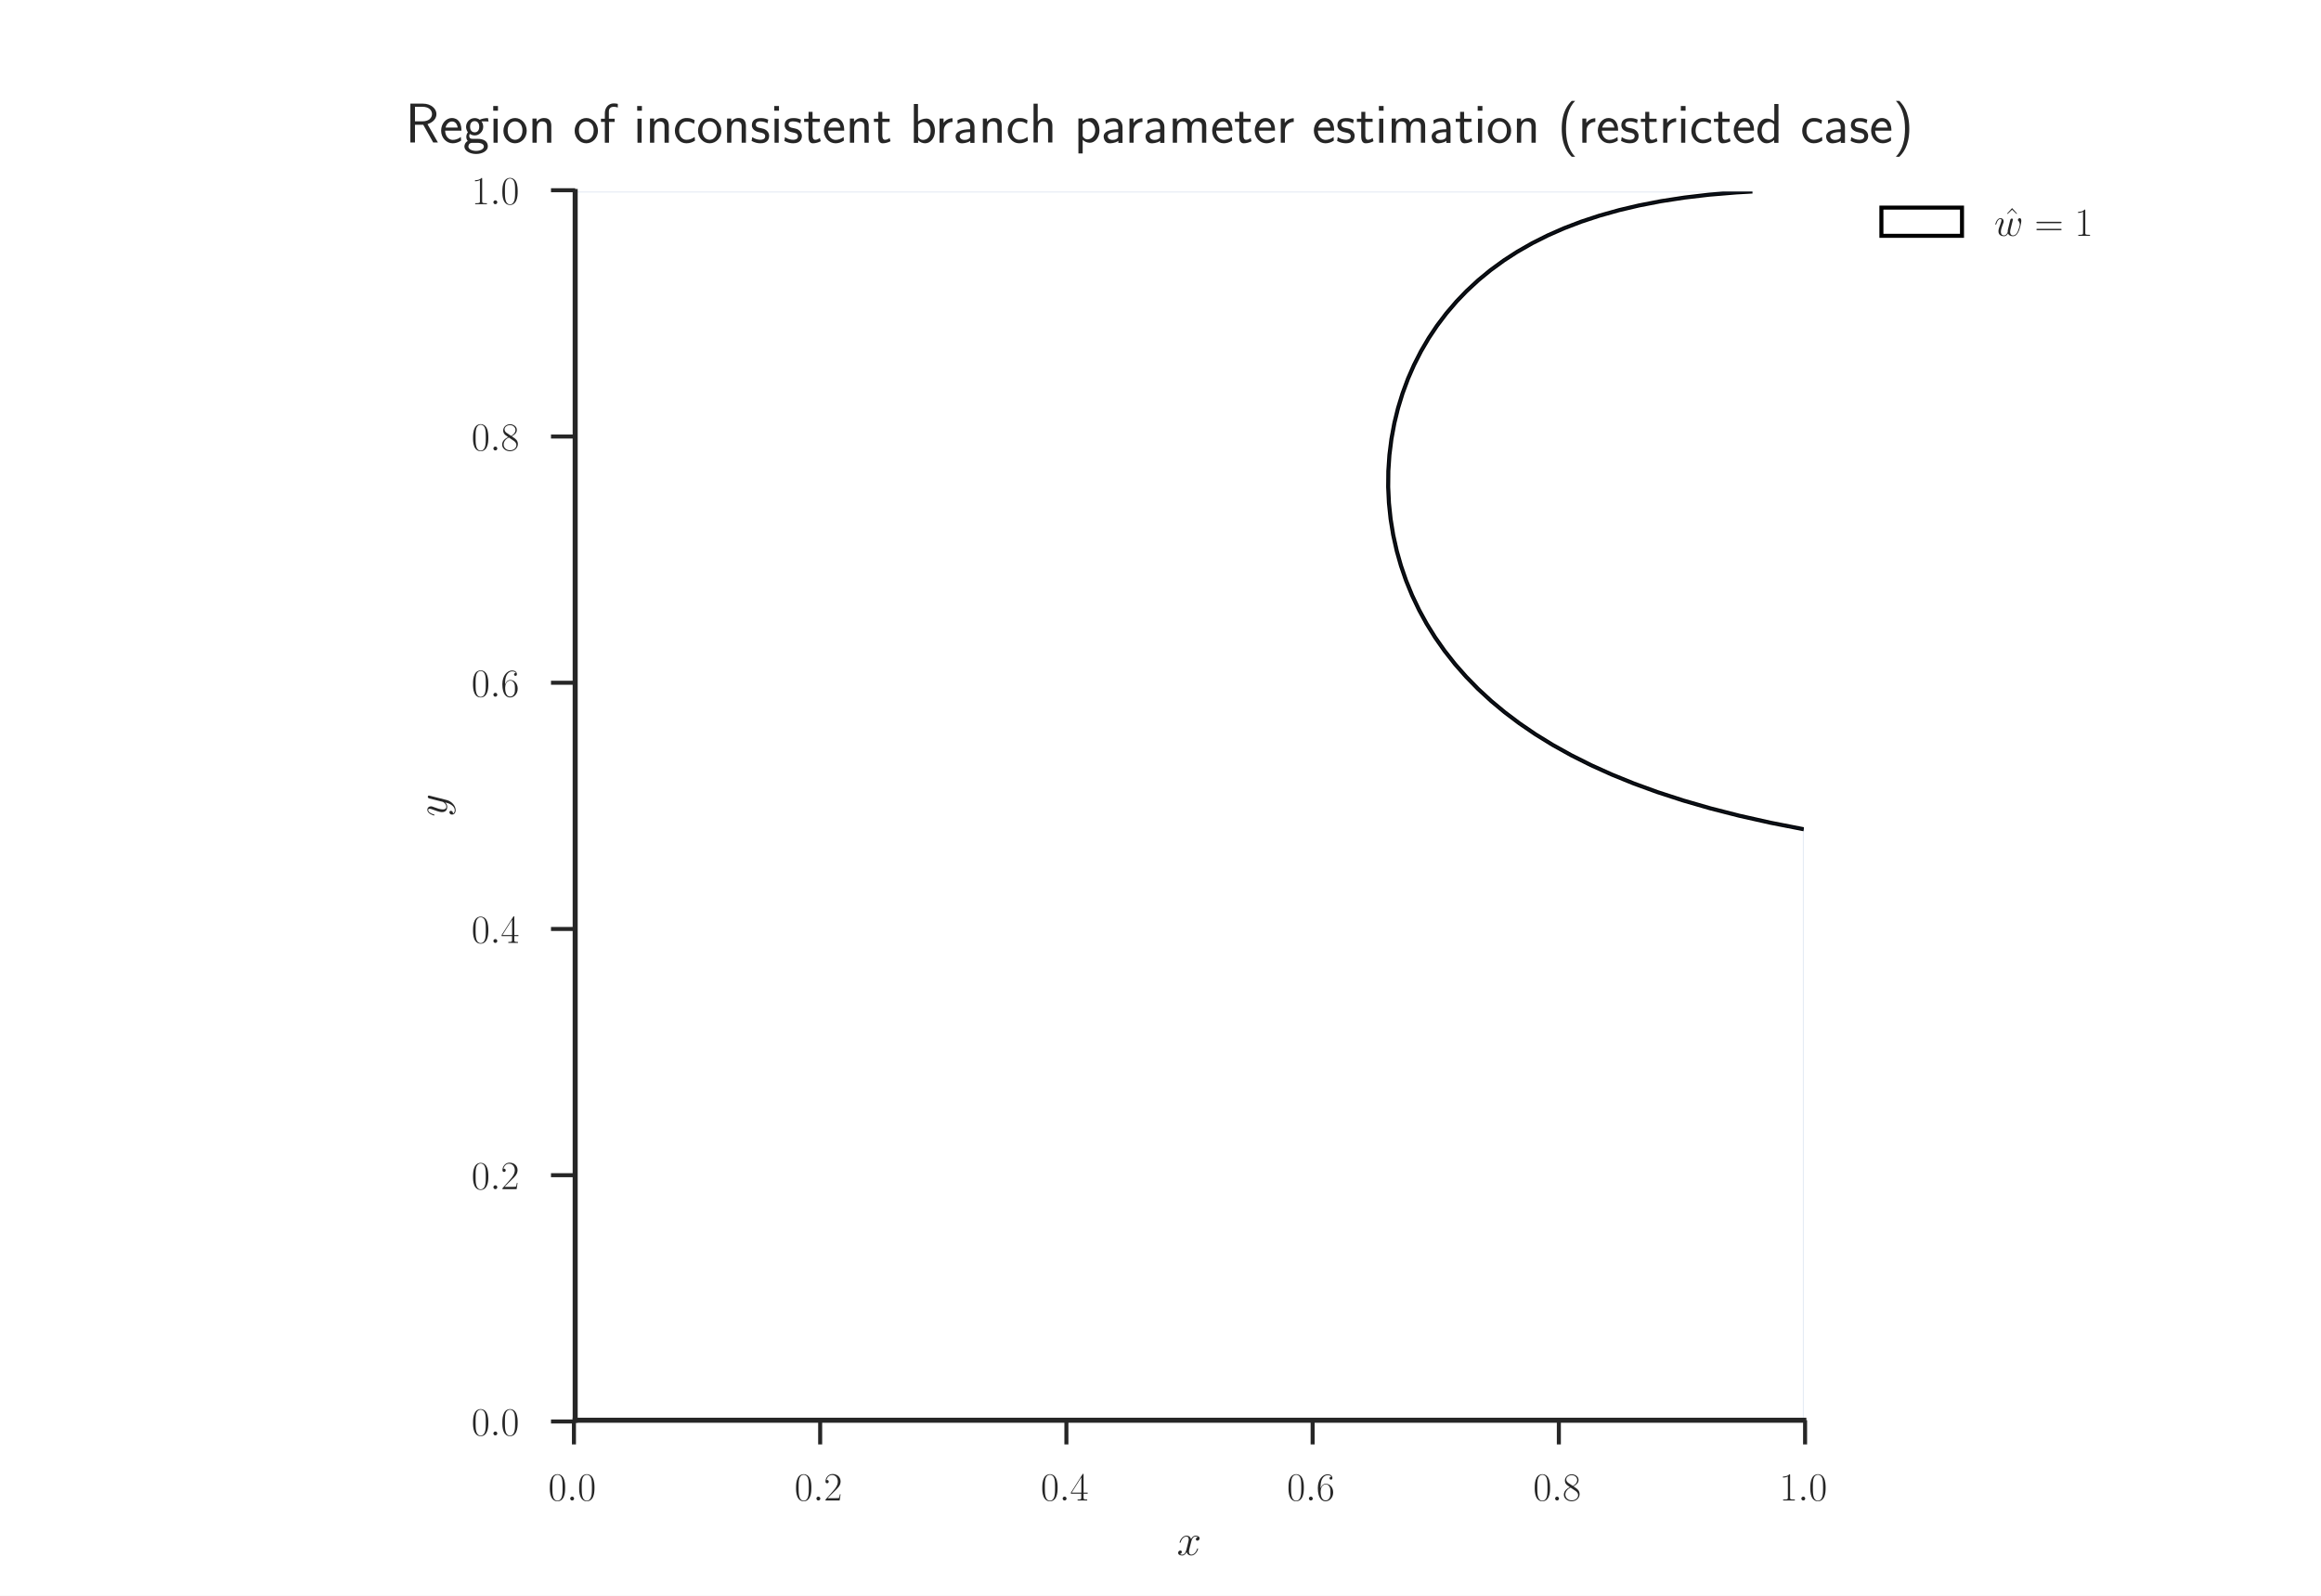
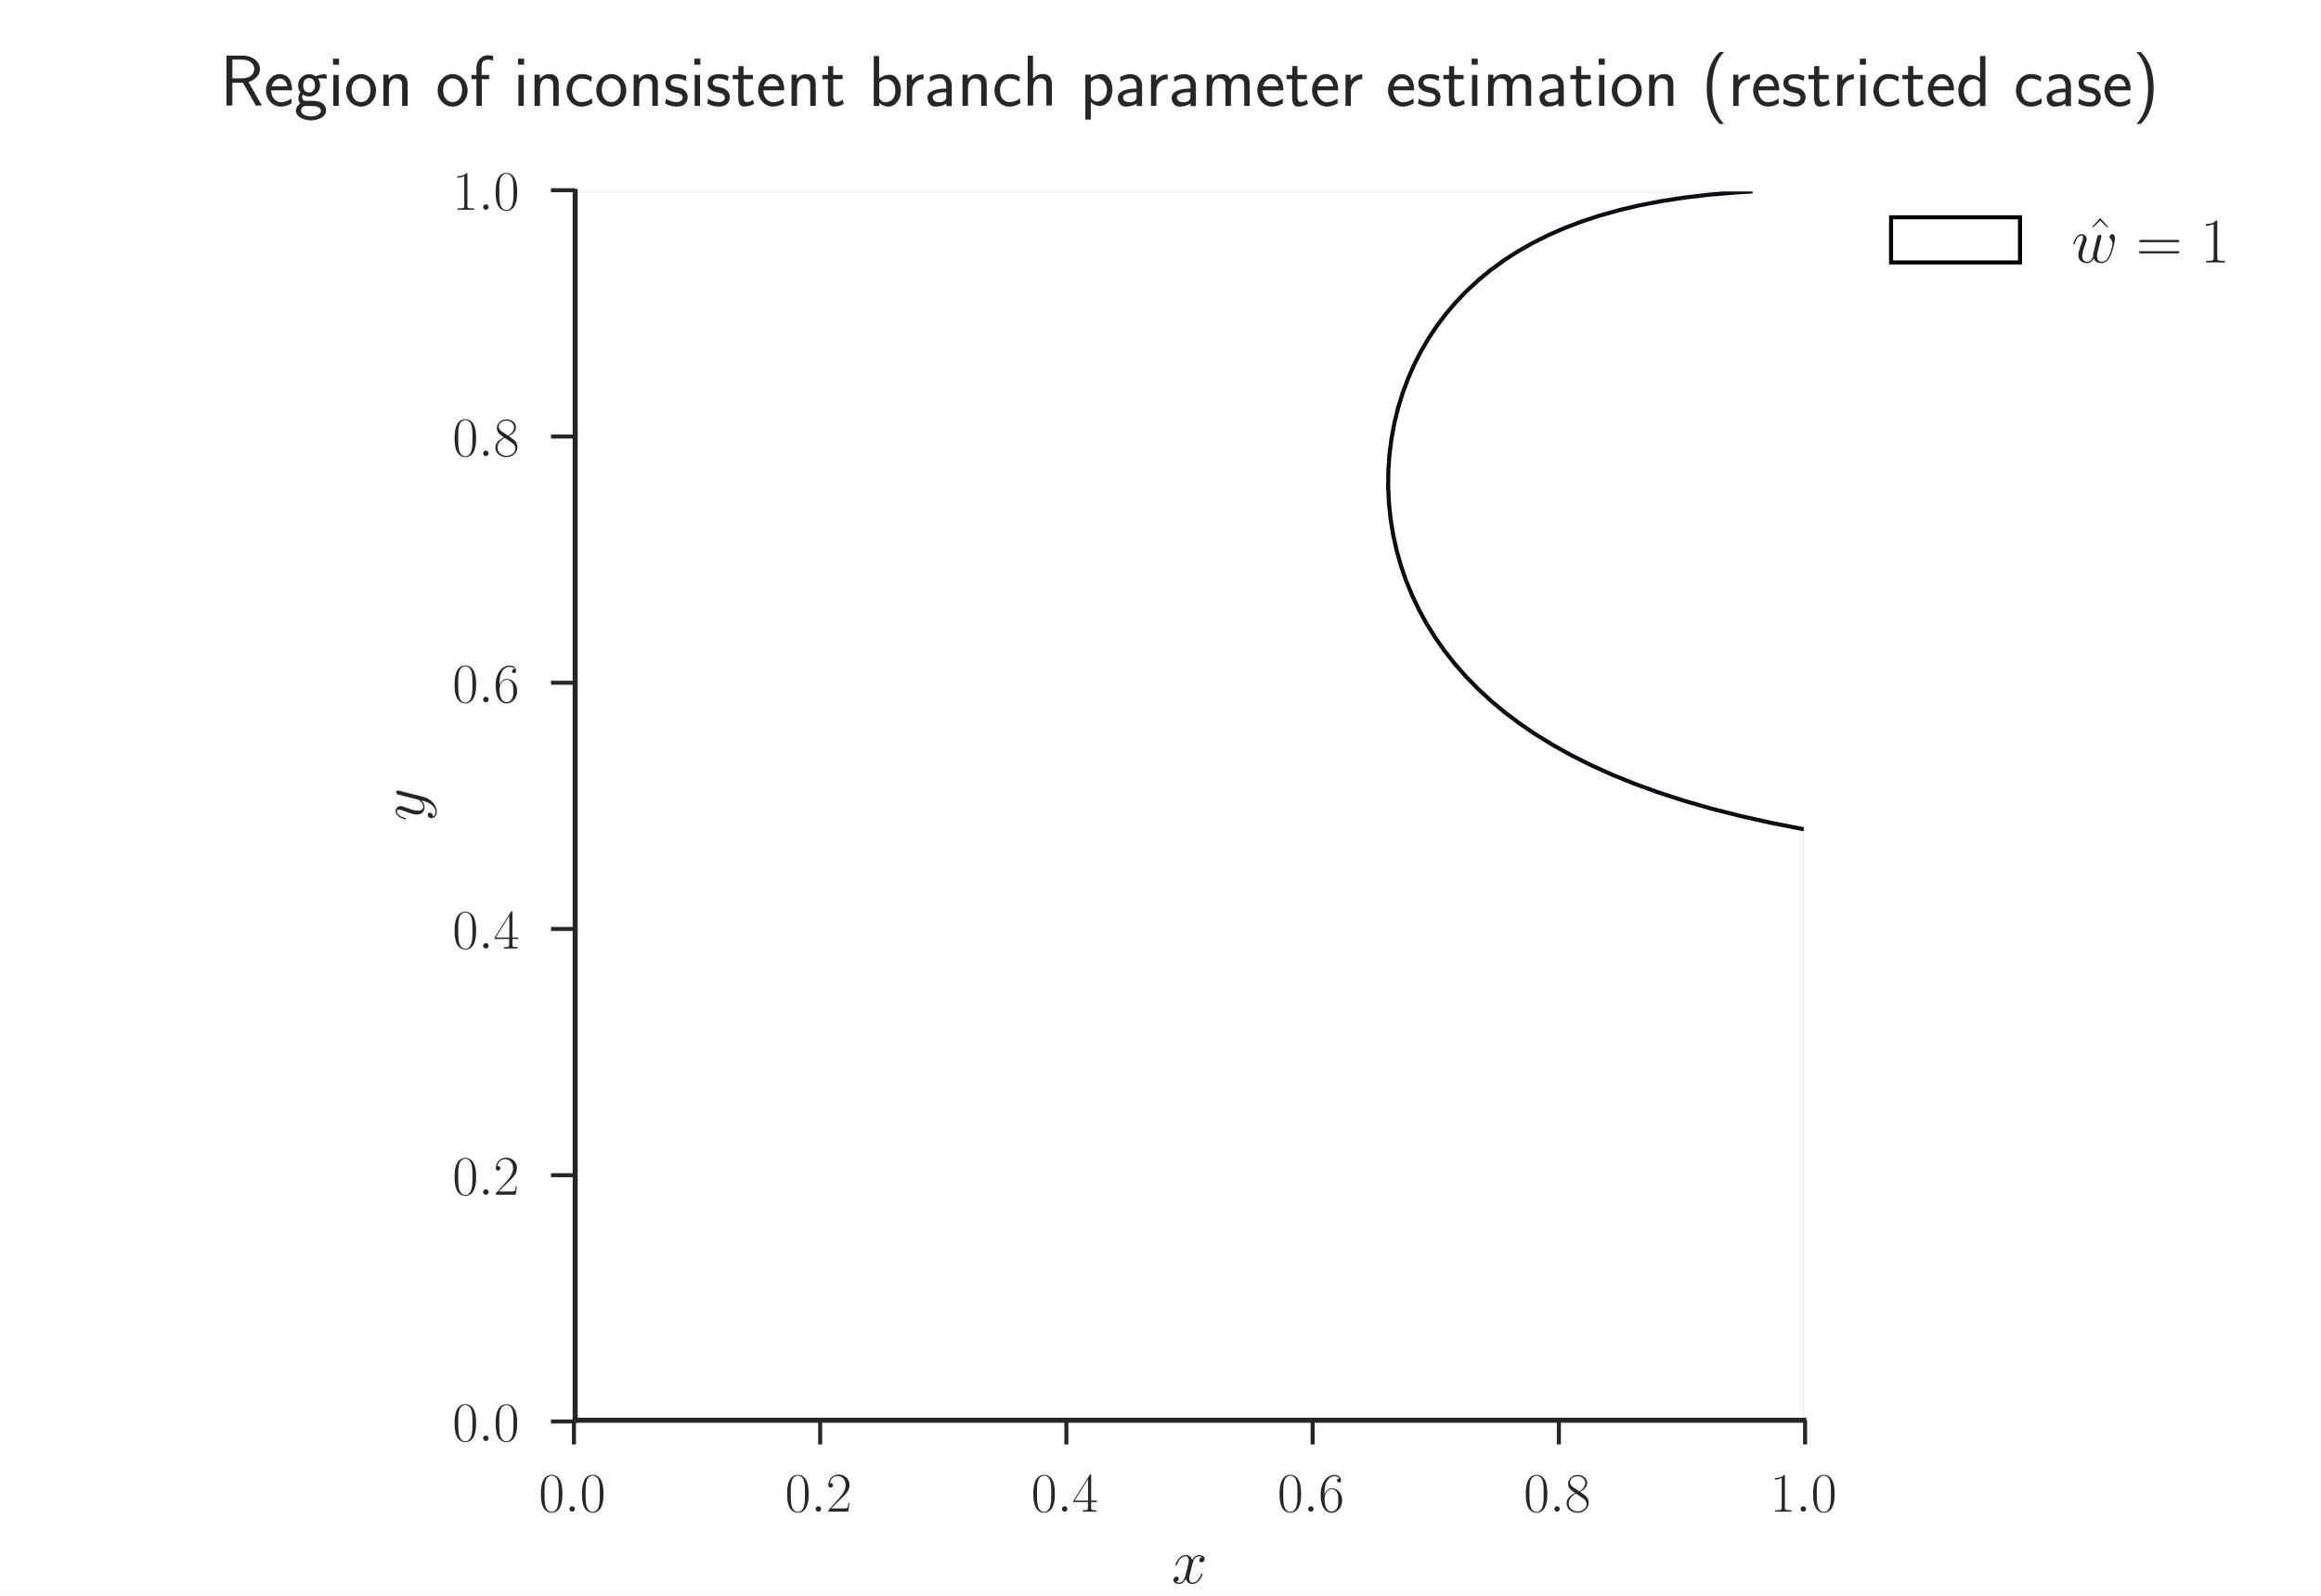
<svg xmlns="http://www.w3.org/2000/svg" xmlns:xlink="http://www.w3.org/1999/xlink" height="396pt" version="1.1" viewBox="0 0 576 396" width="576pt">
  <defs>
    <style type="text/css">
*{stroke-linecap:butt;stroke-linejoin:round;}
  </style>
  </defs>
  <g id="figure_1">
    <g id="patch_1">
      <path d="M 0 396  L 576 396  L 576 0  L 0 0  z " style="fill:#ffffff;" />
    </g>
    <g id="axes_1">
      <g id="patch_2">
        <path d="M 142.74 352.44  L 447.66 352.44  L 447.66 47.52  L 142.74 47.52  z " style="fill:#ffffff;" />
      </g>
      <g id="matplotlib.axis_1">
        <g id="xtick_1">
          <g id="line2d_1">
            <defs>
-               <path d="M 0 0  L 0 6  " id="md966420f57" style="stroke:#262626;" />
-             </defs>
-             <g>
-               <use style="fill:#262626;stroke:#262626;" x="142.434" xlink:href="#md966420f57" y="352.44" />
+               <path d="M 0 0  L 0 6  " id="m948d315dca" style="stroke:#262626;" />
+             </defs>
+             <g>
+               <use style="fill:#262626;stroke:#262626;" x="142.434" xlink:href="#m948d315dca" y="352.44" />
            </g>
          </g>
          <g id="text_1">
            <defs>
              <path d="M 42 31.641  C 42 37.75 41.906 48.125 37.703 56.109  C 34 63.109 28.094 65.594 22.906 65.594  C 18.094 65.594 12 63.406 8.203 56.203  C 4.203 48.719 3.797 39.438 3.797 31.641  C 3.797 25.953 3.906 17.281 7 9.672  C 11.297 -0.609 19 -2 22.906 -2  C 27.5 -2 34.5 -0.109 38.594 9.375  C 41.594 16.281 42 24.359 42 31.641  M 22.906 -0.406  C 16.5 -0.406 12.703 5.078 11.297 12.688  C 10.203 18.562 10.203 27.156 10.203 32.75  C 10.203 40.438 10.203 46.828 11.5 52.922  C 13.406 61.391 19 64 22.906 64  C 27 64 32.297 61.297 34.203 53.125  C 35.5 47.438 35.594 40.734 35.594 32.75  C 35.594 26.25 35.594 18.266 34.406 12.375  C 32.297 1.484 26.406 -0.406 22.906 -0.406  " id="CMR17-48" />
              <path d="M 18.406 4.797  C 18.406 7.688 16 9.672 13.594 9.672  C 10.703 9.672 8.703 7.281 8.703 4.891  C 8.703 2 11.094 0 13.5 0  C 16.406 0 18.406 2.391 18.406 4.797  " id="CMMI12-58" />
            </defs>
-             <g style="fill:#262626;" transform="translate(136.0694 372.3585)scale(0.1 -0.1)">
+             <g style="fill:#262626;" transform="translate(133.7092 375.1259)scale(0.14 -0.14)">
              <use transform="scale(0.996264)" xlink:href="#CMR17-48" />
              <use transform="translate(45.69048 0)scale(0.996264)" xlink:href="#CMMI12-58" />
              <use transform="translate(72.78765 0)scale(0.996264)" xlink:href="#CMR17-48" />
            </g>
          </g>
        </g>
        <g id="xtick_2">
          <g id="line2d_2">
            <g>
-               <use style="fill:#262626;stroke:#262626;" x="203.541" xlink:href="#md966420f57" y="352.44" />
+               <use style="fill:#262626;stroke:#262626;" x="203.541" xlink:href="#m948d315dca" y="352.44" />
            </g>
          </g>
          <g id="text_2">
            <defs>
              <path d="M 41.703 15.453  L 39.906 15.453  C 38.906 8.375 38.094 7.172 37.703 6.562  C 37.203 5.766 30 5.766 28.594 5.766  L 9.406 5.766  C 13 9.672 20 16.75 28.5 24.953  C 34.594 30.734 41.703 37.531 41.703 47.422  C 41.703 59.219 32.297 66 21.797 66  C 10.797 66 4.094 56.312 4.094 47.344  C 4.094 43.438 7 42.938 8.203 42.938  C 9.203 42.938 12.203 43.547 12.203 47.031  C 12.203 50.109 9.594 51 8.203 51  C 7.594 51 7 50.906 6.594 50.703  C 8.5 59.219 14.297 63.406 20.406 63.406  C 29.094 63.406 34.797 56.516 34.797 47.422  C 34.797 38.734 29.703 31.25 24 24.75  L 4.094 2.281  L 4.094 0  L 39.297 0  z " id="CMR17-50" />
            </defs>
-             <g style="fill:#262626;" transform="translate(197.1756 372.3585)scale(0.1 -0.1)">
+             <g style="fill:#262626;" transform="translate(194.8154 375.1259)scale(0.14 -0.14)">
              <use transform="scale(0.996264)" xlink:href="#CMR17-48" />
              <use transform="translate(45.69048 0)scale(0.996264)" xlink:href="#CMMI12-58" />
              <use transform="translate(72.78765 0)scale(0.996264)" xlink:href="#CMR17-50" />
            </g>
          </g>
        </g>
        <g id="xtick_3">
          <g id="line2d_3">
            <g>
-               <use style="fill:#262626;stroke:#262626;" x="264.647" xlink:href="#md966420f57" y="352.44" />
+               <use style="fill:#262626;stroke:#262626;" x="264.647" xlink:href="#m948d315dca" y="352.44" />
            </g>
          </g>
          <g id="text_3">
            <defs>
              <path d="M 33.594 64.406  C 33.594 66.5 33.5 66.5 31.703 66.5  L 2 19.594  L 2 17  L 27.797 17  L 27.797 7.141  C 27.797 3.5 27.594 2.5 20.594 2.5  L 18.703 2.5  L 18.703 0  C 21.906 0 27.297 0 30.703 0  C 34.094 0 39.5 0 42.703 0  L 42.703 2.5  L 40.797 2.5  C 33.797 2.5 33.594 3.5 33.594 7.141  L 33.594 17  L 43.797 17  L 43.797 19.594  L 33.594 19.594  z M 28.094 57.859  L 28.094 19.594  L 4 19.594  z " id="CMR17-52" />
            </defs>
-             <g style="fill:#262626;" transform="translate(258.2819 372.3585)scale(0.1 -0.1)">
+             <g style="fill:#262626;" transform="translate(255.9216 375.1259)scale(0.14 -0.14)">
              <use transform="scale(0.996264)" xlink:href="#CMR17-48" />
              <use transform="translate(45.69048 0)scale(0.996264)" xlink:href="#CMMI12-58" />
              <use transform="translate(72.78765 0)scale(0.996264)" xlink:href="#CMR17-52" />
            </g>
          </g>
        </g>
        <g id="xtick_4">
          <g id="line2d_4">
            <g>
-               <use style="fill:#262626;stroke:#262626;" x="325.753" xlink:href="#md966420f57" y="352.44" />
+               <use style="fill:#262626;stroke:#262626;" x="325.753" xlink:href="#m948d315dca" y="352.44" />
            </g>
          </g>
          <g id="text_4">
            <defs>
              <path d="M 10.594 34  C 10.594 57.656 21.797 63 28.297 63  C 30.406 63 35.5 62.641 37.5 59  C 35.906 59 32.906 59 32.906 55.516  C 32.906 52.828 35.094 51.922 36.5 51.922  C 37.406 51.922 40.094 52.312 40.094 55.625  C 40.094 61.781 35.094 65.297 28.203 65.297  C 16.297 65.297 3.797 52.969 3.797 31  C 3.797 3.953 15.094 -2 23.094 -2  C 32.797 -2 42 6.672 42 20.047  C 42 32.516 33.906 41.594 23.703 41.594  C 17.594 41.594 13.094 37.609 10.594 30.625  z M 23.094 0.391  C 10.797 0.391 10.797 18.75 10.797 22.438  C 10.797 29.625 14.203 40 23.5 40  C 25.203 40 30.094 40 33.406 33.125  C 35.203 29.219 35.203 25.141 35.203 20.141  C 35.203 14.75 35.203 10.781 33.094 6.781  C 30.906 2.672 27.703 0.391 23.094 0.391  " id="CMR17-54" />
            </defs>
-             <g style="fill:#262626;" transform="translate(319.3881 372.3585)scale(0.1 -0.1)">
+             <g style="fill:#262626;" transform="translate(317.0278 375.1259)scale(0.14 -0.14)">
              <use transform="scale(0.996264)" xlink:href="#CMR17-48" />
              <use transform="translate(45.69048 0)scale(0.996264)" xlink:href="#CMMI12-58" />
              <use transform="translate(72.78765 0)scale(0.996264)" xlink:href="#CMR17-54" />
            </g>
          </g>
        </g>
        <g id="xtick_5">
          <g id="line2d_5">
            <g>
-               <use style="fill:#262626;stroke:#262626;" x="386.859" xlink:href="#md966420f57" y="352.44" />
+               <use style="fill:#262626;stroke:#262626;" x="386.859" xlink:href="#m948d315dca" y="352.44" />
            </g>
          </g>
          <g id="text_5">
            <defs>
              <path d="M 27.203 35.375  C 33.5 38.547 39.906 43.328 39.906 50.984  C 39.906 60.016 31.094 65.297 23 65.297  C 13.906 65.297 5.906 58.734 5.906 49.688  C 5.906 47.203 6.5 42.922 10.406 39.141  C 11.406 38.156 15.594 35.172 18.297 33.281  C 13.797 30.984 3.297 25.531 3.297 14.594  C 3.297 4.359 13.094 -2 22.797 -2  C 33.5 -2 42.5 5.656 42.5 15.781  C 42.5 24.844 36.406 29.016 32.406 31.703  z M 14.094 44.094  C 13.297 44.594 9.297 47.672 9.297 52.359  C 9.297 58.422 15.594 63 22.797 63  C 30.703 63 36.5 57.438 36.5 50.969  C 36.5 41.703 26.094 36.422 25.594 36.422  C 25.5 36.422 25.406 36.422 24.594 37.031  z M 32.5 23.734  C 34 22.641 38.797 19.375 38.797 13.297  C 38.797 5.953 31.406 0.391 23 0.391  C 13.906 0.391 7 6.844 7 14.688  C 7 22.547 13.094 29.094 20 32.188  z " id="CMR17-56" />
            </defs>
-             <g style="fill:#262626;" transform="translate(380.4943 372.3585)scale(0.1 -0.1)">
+             <g style="fill:#262626;" transform="translate(378.134 375.1259)scale(0.14 -0.14)">
              <use transform="scale(0.996264)" xlink:href="#CMR17-48" />
              <use transform="translate(45.69048 0)scale(0.996264)" xlink:href="#CMMI12-58" />
              <use transform="translate(72.78765 0)scale(0.996264)" xlink:href="#CMR17-56" />
            </g>
          </g>
        </g>
        <g id="xtick_6">
          <g id="line2d_6">
            <g>
-               <use style="fill:#262626;stroke:#262626;" x="447.966" xlink:href="#md966420f57" y="352.44" />
+               <use style="fill:#262626;stroke:#262626;" x="447.966" xlink:href="#m948d315dca" y="352.44" />
            </g>
          </g>
          <g id="text_6">
            <defs>
              <path d="M 26.594 63.406  C 26.594 65.5 26.5 65.5 25.094 65.5  C 21.203 61.188 15.297 59.797 9.703 59.797  C 9.406 59.797 8.906 59.797 8.797 59.5  C 8.703 59.297 8.703 59.094 8.703 57  C 11.797 57 17 57.594 21 59.984  L 21 7.203  C 21 3.688 20.797 2.5 12.203 2.5  L 9.203 2.5  L 9.203 0  C 14 0 19 0 23.797 0  C 28.594 0 33.594 0 38.406 0  L 38.406 2.5  L 35.406 2.5  C 26.797 2.5 26.594 3.594 26.594 7.156  z " id="CMR17-49" />
            </defs>
-             <g style="fill:#262626;" transform="translate(441.6005 372.3585)scale(0.1 -0.1)">
+             <g style="fill:#262626;" transform="translate(439.2402 375.1259)scale(0.14 -0.14)">
              <use transform="scale(0.996264)" xlink:href="#CMR17-49" />
              <use transform="translate(45.69048 0)scale(0.996264)" xlink:href="#CMMI12-58" />
              <use transform="translate(72.78765 0)scale(0.996264)" xlink:href="#CMR17-48" />
            </g>
          </g>
        </g>
        <g id="text_7">
          <defs>
            <path d="M 47.406 40.719  C 44.203 40.109 43 37.719 43 35.828  C 43 33.422 44.906 32.625 46.297 32.625  C 49.297 32.625 51.406 35.219 51.406 37.922  C 51.406 42.109 46.594 44 42.406 44  C 36.297 44 32.906 38.016 32 36.125  C 29.703 44 23.5 44 21.703 44  C 11.5 44 6.094 30.938 6.094 28.734  C 6.094 28.344 6.5 27.844 7.203 27.844  C 8 27.844 8.203 28.438 8.406 28.844  C 11.797 39.922 18.5 42.016 21.406 42.016  C 25.906 42.016 26.797 37.812 26.797 35.422  C 26.797 33.234 26.203 30.938 25 26.141  L 21.594 12.469  C 20.094 6.484 17.203 1 11.906 1  C 11.406 1 8.906 1 6.797 2.297  C 10.406 3 11.203 5.984 11.203 7.188  C 11.203 9.188 9.703 10.375 7.797 10.375  C 5.406 10.375 2.797 8.281 2.797 5.094  C 2.797 0.891 7.5 -1 11.797 -1  C 16.594 -1 20 2.797 22.094 6.891  C 23.703 1 28.703 -1 32.406 -1  C 42.594 -1 48 12.078 48 14.266  C 48 14.766 47.594 15.172 47 15.172  C 46.094 15.172 46 14.672 45.703 13.875  C 43 5.094 37.203 1 32.703 1  C 29.203 1 27.297 3.594 27.297 7.688  C 27.297 9.875 27.703 11.469 29.297 18.062  L 32.797 31.625  C 34.297 37.625 37.703 42.016 42.297 42.016  C 42.5 42.016 45.297 42.016 47.406 40.719  " id="CMMI12-120" />
          </defs>
-           <g style="fill:#262626;" transform="translate(292.0683 385.906)scale(0.11 -0.11)">
+           <g style="fill:#262626;" transform="translate(290.7653 392.9075)scale(0.16 -0.16)">
            <use transform="scale(0.996264)" xlink:href="#CMMI12-120" />
          </g>
        </g>
      </g>
      <g id="matplotlib.axis_2">
        <g id="ytick_1">
          <g id="line2d_7">
            <defs>
-               <path d="M 0 0  L -6 0  " id="m68ea480219" style="stroke:#262626;" />
-             </defs>
-             <g>
-               <use style="fill:#262626;stroke:#262626;" x="142.74" xlink:href="#m68ea480219" y="352.746" />
+               <path d="M 0 0  L -6 0  " id="mb378f120ec" style="stroke:#262626;" />
+             </defs>
+             <g>
+               <use style="fill:#262626;stroke:#262626;" x="142.74" xlink:href="#mb378f120ec" y="352.746" />
            </g>
          </g>
          <g id="text_8">
-             <g style="fill:#262626;" transform="translate(117.0099 356.2048)scale(0.1 -0.1)">
+             <g style="fill:#262626;" transform="translate(112.2894 357.5885)scale(0.14 -0.14)">
              <use transform="scale(0.996264)" xlink:href="#CMR17-48" />
              <use transform="translate(45.69048 0)scale(0.996264)" xlink:href="#CMMI12-58" />
              <use transform="translate(72.78765 0)scale(0.996264)" xlink:href="#CMR17-48" />
            </g>
          </g>
        </g>
        <g id="ytick_2">
          <g id="line2d_8">
            <g>
-               <use style="fill:#262626;stroke:#262626;" x="142.74" xlink:href="#m68ea480219" y="291.639" />
+               <use style="fill:#262626;stroke:#262626;" x="142.74" xlink:href="#mb378f120ec" y="291.639" />
            </g>
          </g>
          <g id="text_9">
-             <g style="fill:#262626;" transform="translate(117.0099 295.0986)scale(0.1 -0.1)">
+             <g style="fill:#262626;" transform="translate(112.2894 296.4823)scale(0.14 -0.14)">
              <use transform="scale(0.996264)" xlink:href="#CMR17-48" />
              <use transform="translate(45.69048 0)scale(0.996264)" xlink:href="#CMMI12-58" />
              <use transform="translate(72.78765 0)scale(0.996264)" xlink:href="#CMR17-50" />
            </g>
          </g>
        </g>
        <g id="ytick_3">
          <g id="line2d_9">
            <g>
-               <use style="fill:#262626;stroke:#262626;" x="142.74" xlink:href="#m68ea480219" y="230.533" />
+               <use style="fill:#262626;stroke:#262626;" x="142.74" xlink:href="#mb378f120ec" y="230.533" />
            </g>
          </g>
          <g id="text_10">
-             <g style="fill:#262626;" transform="translate(117.0099 233.9924)scale(0.1 -0.1)">
+             <g style="fill:#262626;" transform="translate(112.2894 235.376)scale(0.14 -0.14)">
              <use transform="scale(0.996264)" xlink:href="#CMR17-48" />
              <use transform="translate(45.69048 0)scale(0.996264)" xlink:href="#CMMI12-58" />
              <use transform="translate(72.78765 0)scale(0.996264)" xlink:href="#CMR17-52" />
            </g>
          </g>
        </g>
        <g id="ytick_4">
          <g id="line2d_10">
            <g>
-               <use style="fill:#262626;stroke:#262626;" x="142.74" xlink:href="#m68ea480219" y="169.427" />
+               <use style="fill:#262626;stroke:#262626;" x="142.74" xlink:href="#mb378f120ec" y="169.427" />
            </g>
          </g>
          <g id="text_11">
-             <g style="fill:#262626;" transform="translate(117.0099 172.8861)scale(0.1 -0.1)">
+             <g style="fill:#262626;" transform="translate(112.2894 174.2698)scale(0.14 -0.14)">
              <use transform="scale(0.996264)" xlink:href="#CMR17-48" />
              <use transform="translate(45.69048 0)scale(0.996264)" xlink:href="#CMMI12-58" />
              <use transform="translate(72.78765 0)scale(0.996264)" xlink:href="#CMR17-54" />
            </g>
          </g>
        </g>
        <g id="ytick_5">
          <g id="line2d_11">
            <g>
-               <use style="fill:#262626;stroke:#262626;" x="142.74" xlink:href="#m68ea480219" y="108.321" />
+               <use style="fill:#262626;stroke:#262626;" x="142.74" xlink:href="#mb378f120ec" y="108.321" />
            </g>
          </g>
          <g id="text_12">
-             <g style="fill:#262626;" transform="translate(117.0099 111.7799)scale(0.1 -0.1)">
+             <g style="fill:#262626;" transform="translate(112.2894 113.1636)scale(0.14 -0.14)">
              <use transform="scale(0.996264)" xlink:href="#CMR17-48" />
              <use transform="translate(45.69048 0)scale(0.996264)" xlink:href="#CMMI12-58" />
              <use transform="translate(72.78765 0)scale(0.996264)" xlink:href="#CMR17-56" />
            </g>
          </g>
        </g>
        <g id="ytick_6">
          <g id="line2d_12">
            <g>
-               <use style="fill:#262626;stroke:#262626;" x="142.74" xlink:href="#m68ea480219" y="47.214" />
+               <use style="fill:#262626;stroke:#262626;" x="142.74" xlink:href="#mb378f120ec" y="47.214" />
            </g>
          </g>
          <g id="text_13">
-             <g style="fill:#262626;" transform="translate(117.0099 50.67372)scale(0.1 -0.1)">
+             <g style="fill:#262626;" transform="translate(112.2894 52.05741)scale(0.14 -0.14)">
              <use transform="scale(0.996264)" xlink:href="#CMR17-49" />
              <use transform="translate(45.69048 0)scale(0.996264)" xlink:href="#CMMI12-58" />
              <use transform="translate(72.78765 0)scale(0.996264)" xlink:href="#CMR17-48" />
            </g>
          </g>
        </g>
        <g id="text_14">
          <defs>
            <path d="M 26.297 -10.938  C 23.594 -14.672 19.703 -18 14.797 -18  C 13.594 -18 8.797 -18 7.297 -13.891  C 7.594 -13.984 8.094 -13.984 8.297 -13.984  C 11.297 -13.984 13.297 -11.391 13.297 -9.094  C 13.297 -6.797 11.406 -6 9.906 -6  C 8.297 -6 4.797 -7.156 4.797 -11.859  C 4.797 -16.734 9.094 -20.094 14.797 -20.094  C 24.797 -20.094 34.906 -10.938 37.703 0.094  L 47.5 38.828  C 47.594 39.328 47.797 39.938 47.797 40.531  C 47.797 42.016 46.594 43.016 45.094 43.016  C 44.203 43.016 42.094 42.609 41.297 39.609  L 33.906 10.281  C 33.406 8.484 33.406 8.281 32.594 7.188  C 30.594 4.391 27.297 1 22.5 1  C 16.906 1 16.406 6.484 16.406 9.188  C 16.406 14.875 19.094 22.547 21.797 29.734  C 22.906 32.625 23.5 34.031 23.5 36.016  C 23.5 40.219 20.5 44 15.594 44  C 6.406 44 2.703 29.531 2.703 28.734  C 2.703 28.344 3.094 27.844 3.797 27.844  C 4.703 27.844 4.797 28.234 5.203 29.641  C 7.594 38.016 11.406 42.016 15.297 42.016  C 16.203 42.016 17.906 42.016 17.906 38.719  C 17.906 36.125 16.797 33.234 15.297 29.438  C 10.406 16.359 10.406 13.078 10.406 10.672  C 10.406 1.203 17.203 -1 22.203 -1  C 25.094 -1 28.703 -0.094 32.203 3.594  L 32.297 3.5  C 30.797 -2.297 29.797 -6.125 26.297 -10.938  " id="CMMI12-121" />
          </defs>
-           <g style="fill:#262626;" transform="translate(110.879 202.6665)rotate(-90)scale(0.11 -0.11)">
+           <g style="fill:#262626;" transform="translate(105.1899 203.7851)rotate(-90)scale(0.16 -0.16)">
            <use transform="scale(0.996264)" xlink:href="#CMMI12-121" />
          </g>
        </g>
      </g>
      <g id="LineCollection_1">
-         <path clip-path="url(#p01b6117138)" d="M 447.66 205.788  L 439.411 204.173  L 431.623 202.424  L 424.44 200.588  L 417.718 198.645  L 411.302 196.557  L 405.497 194.441  L 399.997 192.208  L 394.803 189.861  L 389.915 187.408  L 385.332 184.857  L 381.054 182.22  L 377.081 179.509  L 373.416 176.746  L 370.055 173.948  L 366.806 170.955  L 363.817 167.899  L 361.127 164.844  L 358.477 161.483  L 356.12 158.122  L 354.032 154.761  L 352.19 151.401  L 350.439 147.734  L 348.941 144.068  L 347.678 140.401  L 346.639 136.735  L 345.752 132.763  L 345.105 128.791  L 344.691 124.819  L 344.504 120.847  L 344.544 116.876  L 344.811 112.904  L 345.309 108.932  L 346.045 104.96  L 346.945 101.293  L 348.068 97.627  L 349.428 93.961  L 350.901 90.6  L 352.64 87.185  L 354.579 83.878  L 356.621 80.823  L 358.934 77.768  L 361.5 74.775  L 363.944 72.237  L 366.883 69.518  L 369.857 67.074  L 373.208 64.63  L 376.515 62.491  L 380.256 60.352  L 384.11 58.417  L 388.081 56.668  L 392.359 55.027  L 396.942 53.514  L 401.83 52.142  L 406.719 50.99  L 412.218 49.924  L 418.023 49.03  L 424.134 48.312  L 430.856 47.753  L 434.894 47.52  L 434.894 47.52  " style="fill:none;stroke:#000000;" />
+         <path clip-path="url(#p5cbf91b562)" d="M 447.66 205.788  L 439.411 204.173  L 431.623 202.424  L 424.44 200.588  L 417.718 198.645  L 411.302 196.557  L 405.497 194.441  L 399.997 192.208  L 394.803 189.861  L 389.915 187.408  L 385.332 184.857  L 381.054 182.22  L 377.081 179.509  L 373.416 176.746  L 370.055 173.948  L 366.806 170.955  L 363.817 167.899  L 361.127 164.844  L 358.477 161.483  L 356.12 158.122  L 354.032 154.761  L 352.19 151.401  L 350.439 147.734  L 348.941 144.068  L 347.678 140.401  L 346.639 136.735  L 345.752 132.763  L 345.105 128.791  L 344.691 124.819  L 344.504 120.847  L 344.544 116.876  L 344.811 112.904  L 345.309 108.932  L 346.045 104.96  L 346.945 101.293  L 348.068 97.627  L 349.428 93.961  L 350.901 90.6  L 352.64 87.185  L 354.579 83.878  L 356.621 80.823  L 358.934 77.768  L 361.5 74.775  L 363.944 72.237  L 366.883 69.518  L 369.857 67.074  L 373.208 64.63  L 376.515 62.491  L 380.256 60.352  L 384.11 58.417  L 388.081 56.668  L 392.359 55.027  L 396.942 53.514  L 401.83 52.142  L 406.719 50.99  L 412.218 49.924  L 418.023 49.03  L 424.134 48.312  L 430.856 47.753  L 434.894 47.52  L 434.894 47.52  " style="fill:none;stroke:#000000;" />
      </g>
      <g id="line2d_13">
-         <path clip-path="url(#p01b6117138)" d="M 447.66 352.44  L 447.66 205.788  L 447.644 205.785  L 439.411 204.173  L 431.623 202.424  L 424.44 200.588  L 417.718 198.645  L 411.302 196.557  L 405.497 194.441  L 399.997 192.208  L 394.803 189.861  L 389.915 187.408  L 385.332 184.857  L 381.054 182.22  L 377.081 179.509  L 373.416 176.746  L 370.055 173.948  L 366.806 170.955  L 363.817 167.899  L 361.127 164.844  L 358.477 161.483  L 356.12 158.122  L 354.032 154.761  L 352.19 151.401  L 350.439 147.734  L 348.941 144.068  L 347.678 140.401  L 346.639 136.735  L 345.752 132.763  L 345.105 128.791  L 344.691 124.819  L 344.504 120.847  L 344.544 116.876  L 344.811 112.904  L 345.309 108.932  L 346.045 104.96  L 346.945 101.293  L 348.068 97.627  L 349.428 93.961  L 350.901 90.6  L 352.64 87.185  L 354.579 83.878  L 356.621 80.823  L 358.934 77.768  L 361.5 74.775  L 363.944 72.237  L 366.883 69.518  L 369.857 67.074  L 373.208 64.63  L 376.515 62.491  L 380.256 60.352  L 384.11 58.417  L 388.081 56.668  L 392.359 55.027  L 396.942 53.514  L 401.83 52.142  L 406.719 50.99  L 412.218 49.924  L 418.023 49.03  L 424.134 48.312  L 430.856 47.753  L 434.894 47.52  L 142.74 47.52  L 142.74 47.52  " style="fill:none;opacity:0.15;stroke:#4c72b0;stroke-linecap:round;stroke-width:0.5;" />
+         <path clip-path="url(#p5cbf91b562)" d="M 447.66 352.44  L 447.66 205.788  L 447.644 205.785  L 439.411 204.173  L 431.623 202.424  L 424.44 200.588  L 417.718 198.645  L 411.302 196.557  L 405.497 194.441  L 399.997 192.208  L 394.803 189.861  L 389.915 187.408  L 385.332 184.857  L 381.054 182.22  L 377.081 179.509  L 373.416 176.746  L 370.055 173.948  L 366.806 170.955  L 363.817 167.899  L 361.127 164.844  L 358.477 161.483  L 356.12 158.122  L 354.032 154.761  L 352.19 151.401  L 350.439 147.734  L 348.941 144.068  L 347.678 140.401  L 346.639 136.735  L 345.752 132.763  L 345.105 128.791  L 344.691 124.819  L 344.504 120.847  L 344.544 116.876  L 344.811 112.904  L 345.309 108.932  L 346.045 104.96  L 346.945 101.293  L 348.068 97.627  L 349.428 93.961  L 350.901 90.6  L 352.64 87.185  L 354.579 83.878  L 356.621 80.823  L 358.934 77.768  L 361.5 74.775  L 363.944 72.237  L 366.883 69.518  L 369.857 67.074  L 373.208 64.63  L 376.515 62.491  L 380.256 60.352  L 384.11 58.417  L 388.081 56.668  L 392.359 55.027  L 396.942 53.514  L 401.83 52.142  L 406.719 50.99  L 412.218 49.924  L 418.023 49.03  L 424.134 48.312  L 430.856 47.753  L 434.894 47.52  L 142.74 47.52  L 142.74 47.52  " style="fill:none;opacity:0.15;stroke:#4c72b0;stroke-linecap:round;stroke-width:0.5;" />
      </g>
      <g id="patch_3">
        <path d="M 142.74 352.44  L 142.74 47.52  " style="fill:none;stroke:#262626;stroke-linecap:square;stroke-linejoin:miter;stroke-width:1.25;" />
      </g>
      <g id="patch_4">
        <path d="M 142.74 352.44  L 447.66 352.44  " style="fill:none;stroke:#262626;stroke-linecap:square;stroke-linejoin:miter;stroke-width:1.25;" />
      </g>
      <g id="text_15">
        <defs>
          <path d="M 39.406 32.953  L 39.594 33.047  C 55.203 38.422 55.297 49.172 55.297 51.062  C 55.297 60.516 45.703 69.578 31.297 69.578  L 8.906 69.578  L 8.906 0.5  L 17.094 0.5  L 17.094 32  L 31.797 32  L 49.5 0.5  L 57.906 0.5  z M 17.094 38.078  L 17.094 64  L 30.203 64  C 42.906 64 47.406 56.828 47.406 51.047  C 47.406 45.656 43.406 38.078 30.203 38.078  z " id="CMSS17-82" />
          <path d="M 39.094 21.516  C 39.094 24.844 38.906 31.297 35.703 36.641  C 32.203 42.391 26.5 44 22.203 44  C 11.797 44 3 34.188 3 21.484  C 3 9.094 12.094 -1 23.594 -1  C 28.094 -1 33.594 0.297 38.594 3.875  C 38.594 4.281 38.406 6.469 38.297 6.562  C 38.297 6.766 38 9.844 38 10.25  C 33.203 6.359 27.703 5.078 23.703 5.078  C 17.297 5.078 10.406 10.422 10.094 21.516  z M 10.906 27  C 12.203 32.562 16.594 37.828 22.203 37.828  C 23.703 37.828 30.703 37.828 32.5 27  z " id="CMSS17-101" />
          <path d="M 44.5 43.875  C 38.797 43.875 33.906 42.781 29.906 40.891  C 26.594 43.391 23.203 43.875 20.906 43.875  C 12.203 43.875 5.594 36.703 5.594 28.344  C 5.594 22.938 8.594 18.859 8.797 18.672  C 7 16.172 6 13.484 6 10.5  C 6 7 7.406 4.516 8.5 3.125  C 3.297 -0.047 2.594 -4.906 2.594 -6.797  C 2.594 -14.031 11.703 -20 23.406 -20  C 35.203 -20 44.297 -14.031 44.297 -6.688  C 44.297 7 29 7 24.797 7  L 16.703 7  C 15.203 7 11.203 7 11.203 12.359  C 11.203 14.391 12.094 15.688 12.203 15.781  C 13.703 14.688 16.797 13 20.906 13  C 29.203 13 36.094 19.969 36.094 28.547  C 36.094 33.312 33.906 36.797 33 38  L 33.297 38  C 33.594 38 37.797 38 39.297 38  C 42.5 38 42.797 37.953 45.594 37.797  z M 20.906 18.469  C 17.5 18.469 12.703 20.547 12.703 28.484  C 12.703 37.109 18.203 38.5 20.797 38.5  C 24.203 38.5 29 36.422 29 28.484  C 29 19.859 23.5 18.469 20.906 18.469  M 24.703 -0.156  C 27.094 -0.156 37.203 -0.156 37.203 -6.906  C 37.203 -11.156 31 -14.516 23.5 -14.516  C 15.906 -14.516 9.703 -11.25 9.703 -6.797  C 9.703 -6.297 9.703 -0.156 16.594 -0.156  z " id="CMSS17-103" />
          <path d="M 15.297 65.359  L 6.906 65.359  L 6.906 57  L 15.297 57  z M 14.797 42.797  L 7.406 42.797  L 7.406 0  L 14.797 0  z " id="CMSS17-105" />
          <path d="M 44.203 21.188  C 44.203 34 34.703 44 23.5 44  C 12 44 2.703 33.703 2.703 21.188  C 2.703 8.5 12.297 -1 23.406 -1  C 34.797 -1 44.203 8.797 44.203 21.188  M 23.5 5.266  C 16.406 5.266 10.297 11.078 10.297 22  C 10.297 33.609 17.406 37.922 23.406 37.922  C 29.906 37.922 36.594 33.219 36.594 22  C 36.594 10.672 30.094 5.266 23.5 5.266  " id="CMSS17-111" />
          <path d="M 40.906 29.328  C 40.906 35.672 39.406 44 28.094 44  C 21.703 44 17.5 40.719 14.703 37.328  L 14.703 43.094  L 7.406 43.094  L 7.406 0  L 15 0  L 15 24.359  C 15 30.688 17.406 37.938 24.203 37.938  C 33 37.938 33.297 32 33.297 28.578  L 33.297 0  L 40.906 0  z " id="CMSS17-110" />
          <path d="M 16.797 37  L 26.906 37  L 26.906 42.766  L 16.594 42.766  L 16.594 55.609  C 16.594 62.719 22 63.938 25.094 63.938  C 26.094 63.938 28.906 63.938 32.5 62.641  L 32.5 69.203  C 30.203 69.703 27.406 70 25.203 70  C 15.906 70 9.406 62.391 9.406 52.484  L 9.406 42.766  L 2.5 42.766  L 2.5 37  L 9.406 37  L 9.406 0  L 16.797 0  z " id="CMSS17-102" />
          <path d="M 38.5 39.703  C 38.5 40.391 33.906 42.406 32.703 42.797  C 29.406 44 25.203 44 24.094 44  C 11.094 44 3.297 32.703 3.297 21.297  C 3.297 9.297 12 -1 23.703 -1  C 30.406 -1 35.203 1.188 39.094 3.781  L 38.5 10.375  C 34.203 7.078 29.203 5.266 23.797 5.266  C 16 5.266 10.906 12.094 10.906 21.391  C 10.906 28.609 14.203 37.719 24.203 37.719  C 29.703 37.719 32.797 36.609 37.406 33.516  z " id="CMSS17-99" />
          <path d="M 32.203 41.047  C 26.297 43.859 21.703 43.859 18.703 43.859  C 11.594 43.859 3.094 41.375 3.094 31.297  C 3.094 21.234 14.094 19.031 17.094 18.422  C 21.703 17.531 26.797 16.531 26.797 11.562  C 26.797 5.266 19.594 5.266 18.297 5.266  C 14.297 5.266 8.797 6.359 3.797 9.969  L 2.594 3.281  C 8.297 0 13.797 -1 18.406 -1  C 30.703 -1 33.797 6.5 33.797 12.203  C 33.797 17.094 31 20.391 29.094 21.891  C 25.797 24.5 24.594 24.797 16.406 26.5  C 15 26.703 10.094 27.797 10.094 32.281  C 10.094 38 16.406 38 17.797 38  C 24.297 38 28.297 35.984 31 34.5  z " id="CMSS17-115" />
          <path d="M 16.703 37  L 29.703 37  L 29.703 42.766  L 16.703 42.766  L 16.703 55  L 9.594 55  L 9.594 42.766  L 1.703 42.766  L 1.703 37  L 9.406 37  L 9.406 11.703  C 9.406 6 10.703 -1 17.297 -1  C 22.297 -1 26.906 0.391 31.297 2.688  L 29.703 8.562  C 27.297 6.469 24.406 5.266 21.297 5.266  C 16.906 5.266 16.703 10.875 16.703 13.375  z " id="CMSS17-116" />
          <path d="M 14.906 69  L 7.5 69  L 7.5 -0.203  L 15.094 -0.203  L 15.094 4.281  C 18.906 0.594 23.5 -1 27.594 -1  C 37.203 -1 45 8.578 45 21.125  C 45 32.594 39 43.062 30.094 43.062  C 23.797 43.062 18.203 40.484 14.906 37.797  z M 15.094 31.969  C 17.297 34.719 20.406 37 24.797 37  C 30.703 37 37.406 32.766 37.406 21.125  C 37.406 8.719 29.406 5.078 23.906 5.078  C 21.906 5.078 19.797 5.562 17.797 7.25  C 15.094 9.609 15.094 11.078 15.094 12.453  z " id="CMSS17-98" />
          <path d="M 14.906 21.297  C 14.906 30.703 21.797 37 30.594 37  L 30.594 43.578  C 24.203 43.578 18.203 40.391 14.594 35.203  L 14.594 43.094  L 7.5 43.094  L 7.5 0  L 14.906 0  z " id="CMSS17-114" />
          <path d="M 37.594 27.984  C 37.594 37.375 30.906 43.875 21.906 43.875  C 17.5 43.875 12.703 43.078 7.203 39.891  L 7.797 33.359  C 10.297 35.125 14.594 38 21.797 38  C 26.906 38 30 34.062 30 27.844  L 30 24  C 14 24 4 19.344 4 11.344  C 4 7.203 6.5 -1 14.797 -1  C 16.297 -1 24.406 -1 30.203 3.391  L 30.203 -0.297  L 37.594 -0.297  z M 30 12.75  C 30 10.953 30 8.562 27 6.781  C 24.406 5.078 21.094 5.078 19.703 5.078  C 14.703 5.078 11.297 7.984 11.297 11.625  C 11.297 18.922 26.906 18.922 30 18.922  z " id="CMSS17-97" />
          <path d="M 40.906 29.547  C 40.906 35.812 39.406 44.062 28.094 44.062  C 21.797 44.062 17.703 40.984 14.797 37.609  L 14.797 69.5  L 7.406 69.5  L 7.406 0.5  L 15 0.5  L 15 24.578  C 15 30.828 17.406 38 24.203 38  C 33 38 33.297 32.125 33.297 28.734  L 33.297 0.5  L 40.906 0.5  z " id="CMSS17-104" />
          <path d="M 15.094 5.203  C 18.406 2.016 22.906 -0.078 27.703 -0.078  C 37 -0.078 45 9.422 45 22.062  C 45 33.734 39 44 30.406 44  C 25.406 44 19.406 42.219 14.906 38.625  L 14.906 43.203  L 7.5 43.203  L 7.5 -19  L 15.094 -19  z M 15.094 32.812  C 15.906 34 19.297 37.734 24.797 37.734  C 31.797 37.734 37.406 30.625 37.406 22.062  C 37.406 12.297 30.594 6 23.906 6  C 21.906 6 19.797 6.484 17.797 8.172  C 15.094 10.531 15.094 12 15.094 13.391  z " id="CMSS17-112" />
          <path d="M 67 29.328  C 67 36.062 65.297 44 54.094 44  C 46.594 44 42.094 39.312 40.094 36.422  C 38.297 41.719 34.094 44 28.094 44  C 21.297 44 17 40.125 14.703 37.328  L 14.703 43.094  L 7.406 43.094  L 7.406 0  L 15 0  L 15 24.359  C 15 30.297 17.203 37.938 24.297 37.938  C 33.406 37.938 33.406 31.5 33.406 28.578  L 33.406 0  L 41 0  L 41 24.359  C 41 30.297 43.203 37.938 50.297 37.938  C 59.406 37.938 59.406 31.5 59.406 28.578  L 59.406 0  L 67 0  z " id="CMSS17-109" />
          <path d="M 25.203 74.5  C 19.797 69.016 7.406 56.266 7.406 24.812  C 7.406 -6.766 19.797 -19.422 25.203 -25  L 31.297 -25  C 19 -12.25 15 5.578 15 24.703  C 15 43.719 18.797 61.656 31.297 74.5  z " id="CMSS17-40" />
          <path d="M 40.797 69  L 33.406 69  L 33.406 38.094  C 30.297 40.672 25.203 43.062 19.594 43.062  C 10.5 43.062 3.297 33.297 3.297 21.047  C 3.297 8.781 10.406 -1 19.297 -1  C 26.203 -1 30.797 2.688 33.203 4.781  L 33.203 -0.203  L 40.797 -0.203  z M 33.203 13.062  C 33.203 11.672 33.203 10.203 30.094 7.531  C 28.094 5.859 25.703 5.078 23.406 5.078  C 18 5.078 10.906 9 10.906 20.938  C 10.906 33.344 18.906 37 24.406 37  C 28.094 37 31.094 35.219 33.203 32.266  z " id="CMSS17-100" />
          <path d="M 11.297 -25  C 16.703 -19.516 29.094 -6.766 29.094 24.703  C 29.094 56.266 16.703 68.922 11.297 74.5  L 5.203 74.5  C 17.5 61.75 21.5 43.922 21.5 24.812  C 21.5 5.781 17.703 -12.156 5.203 -25  z " id="CMSS17-41" />
        </defs>
-         <g style="fill:#262626;" transform="translate(100.6004 35.4216)scale(0.14 -0.14)">
+         <g style="fill:#262626;" transform="translate(54.60021 26.274)scale(0.18 -0.18)">
          <use transform="scale(0.996264)" xlink:href="#CMSS17-82" />
          <use transform="translate(60.41616 0)scale(0.996264)" xlink:href="#CMSS17-101" />
          <use transform="translate(102.055 0)scale(0.996264)" xlink:href="#CMSS17-103" />
          <use transform="translate(148.8986 0)scale(0.996264)" xlink:href="#CMSS17-105" />
          <use transform="translate(171.0793 0)scale(0.996264)" xlink:href="#CMSS17-111" />
          <use transform="translate(217.9229 0)scale(0.996264)" xlink:href="#CMSS17-110" />
          <use transform="translate(297.357 0)scale(0.996264)" xlink:href="#CMSS17-111" />
          <use transform="translate(344.2006 0)scale(0.996264)" xlink:href="#CMSS17-102" />
          <use transform="translate(404.0564 0)scale(0.996264)" xlink:href="#CMSS17-105" />
          <use transform="translate(426.2371 0)scale(0.996264)" xlink:href="#CMSS17-110" />
          <use transform="translate(474.4421 0)scale(0.996264)" xlink:href="#CMSS17-99" />
          <use transform="translate(516.0809 0)scale(0.996264)" xlink:href="#CMSS17-111" />
          <use transform="translate(562.9245 0)scale(0.996264)" xlink:href="#CMSS17-110" />
          <use transform="translate(611.1295 0)scale(0.996264)" xlink:href="#CMSS17-115" />
          <use transform="translate(647.043 0)scale(0.996264)" xlink:href="#CMSS17-105" />
          <use transform="translate(669.2237 0)scale(0.996264)" xlink:href="#CMSS17-115" />
          <use transform="translate(705.1373 0)scale(0.996264)" xlink:href="#CMSS17-116" />
          <use transform="translate(738.9688 0)scale(0.996264)" xlink:href="#CMSS17-101" />
          <use transform="translate(780.6076 0)scale(0.996264)" xlink:href="#CMSS17-110" />
          <use transform="translate(828.8126 0)scale(0.996264)" xlink:href="#CMSS17-116" />
          <use transform="translate(893.8733 0)scale(0.996264)" xlink:href="#CMSS17-98" />
          <use transform="translate(939.4758 0)scale(0.996264)" xlink:href="#CMSS17-114" />
          <use transform="translate(971.3855 0)scale(0.996264)" xlink:href="#CMSS17-97" />
          <use transform="translate(1016.307 0)scale(0.996264)" xlink:href="#CMSS17-110" />
          <use transform="translate(1064.512 0)scale(0.996264)" xlink:href="#CMSS17-99" />
          <use transform="translate(1106.151 0)scale(0.996264)" xlink:href="#CMSS17-104" />
          <use transform="translate(1185.585 0)scale(0.996264)" xlink:href="#CMSS17-112" />
          <use transform="translate(1233.79 0)scale(0.996264)" xlink:href="#CMSS17-97" />
          <use transform="translate(1276.11 0)scale(0.996264)" xlink:href="#CMSS17-114" />
          <use transform="translate(1308.019 0)scale(0.996264)" xlink:href="#CMSS17-97" />
          <use transform="translate(1352.941 0)scale(0.996264)" xlink:href="#CMSS17-109" />
          <use transform="translate(1427.171 0)scale(0.996264)" xlink:href="#CMSS17-101" />
          <use transform="translate(1468.809 0)scale(0.996264)" xlink:href="#CMSS17-116" />
          <use transform="translate(1502.641 0)scale(0.996264)" xlink:href="#CMSS17-101" />
          <use transform="translate(1544.28 0)scale(0.996264)" xlink:href="#CMSS17-114" />
          <use transform="translate(1607.419 0)scale(0.996264)" xlink:href="#CMSS17-101" />
          <use transform="translate(1649.058 0)scale(0.996264)" xlink:href="#CMSS17-115" />
          <use transform="translate(1684.971 0)scale(0.996264)" xlink:href="#CMSS17-116" />
          <use transform="translate(1718.803 0)scale(0.996264)" xlink:href="#CMSS17-105" />
          <use transform="translate(1740.983 0)scale(0.996264)" xlink:href="#CMSS17-109" />
          <use transform="translate(1815.213 0)scale(0.996264)" xlink:href="#CMSS17-97" />
          <use transform="translate(1860.135 0)scale(0.996264)" xlink:href="#CMSS17-116" />
          <use transform="translate(1893.966 0)scale(0.996264)" xlink:href="#CMSS17-105" />
          <use transform="translate(1916.147 0)scale(0.996264)" xlink:href="#CMSS17-111" />
          <use transform="translate(1962.99 0)scale(0.996264)" xlink:href="#CMSS17-110" />
          <use transform="translate(2042.425 0)scale(0.996264)" xlink:href="#CMSS17-40" />
          <use transform="translate(2078.858 0)scale(0.996264)" xlink:href="#CMSS17-114" />
          <use transform="translate(2110.768 0)scale(0.996264)" xlink:href="#CMSS17-101" />
          <use transform="translate(2152.407 0)scale(0.996264)" xlink:href="#CMSS17-115" />
          <use transform="translate(2188.321 0)scale(0.996264)" xlink:href="#CMSS17-116" />
          <use transform="translate(2222.152 0)scale(0.996264)" xlink:href="#CMSS17-114" />
          <use transform="translate(2254.062 0)scale(0.996264)" xlink:href="#CMSS17-105" />
          <use transform="translate(2276.243 0)scale(0.996264)" xlink:href="#CMSS17-99" />
          <use transform="translate(2317.881 0)scale(0.996264)" xlink:href="#CMSS17-116" />
          <use transform="translate(2351.713 0)scale(0.996264)" xlink:href="#CMSS17-101" />
          <use transform="translate(2393.352 0)scale(0.996264)" xlink:href="#CMSS17-100" />
          <use transform="translate(2472.786 0)scale(0.996264)" xlink:href="#CMSS17-99" />
          <use transform="translate(2514.425 0)scale(0.996264)" xlink:href="#CMSS17-97" />
          <use transform="translate(2559.347 0)scale(0.996264)" xlink:href="#CMSS17-115" />
          <use transform="translate(2595.26 0)scale(0.996264)" xlink:href="#CMSS17-101" />
          <use transform="translate(2636.899 0)scale(0.996264)" xlink:href="#CMSS17-41" />
        </g>
      </g>
      <g id="legend_1">
        <g id="patch_5">
-           <path d="M 466.906 58.52  L 486.906 58.52  L 486.906 51.52  L 466.906 51.52  z " style="fill:#ffffff;stroke:#000000;stroke-linejoin:miter;" />
+           <path d="M 469.306 65.12  L 501.306 65.12  L 501.306 53.92  L 469.306 53.92  z " style="fill:#ffffff;stroke:#000000;stroke-linejoin:miter;" />
        </g>
        <g id="text_16">
          <defs>
            <path d="M 22.906 69.078  L 10.594 55.547  L 11.797 54.344  L 22.906 65.094  L 34 54.344  L 35.203 55.547  z " id="CMR17-94" />
            <path d="M 34.406 6.094  C 36.594 0.094 42.797 -1 46.594 -1  C 54.203 -1 58.703 5.594 61.5 12.469  C 63.797 18.266 67.5 31.438 67.5 37.328  C 67.5 43.406 64.406 44 63.5 44  C 61.094 44 58.906 41.609 58.906 39.609  C 58.906 38.422 59.594 37.719 60.094 37.328  C 61 36.422 63.594 33.734 63.594 28.547  C 63.594 25.141 60.797 15.766 58.703 11.078  C 55.906 4.984 52.203 1 47 1  C 41.406 1 39.594 5.188 39.594 9.781  C 39.594 12.672 40.5 16.172 40.906 17.859  L 45.094 34.625  C 45.594 36.625 46.5 40.109 46.5 40.516  C 46.5 42.016 45.297 43.016 43.797 43.016  C 40.906 43.016 40.203 40.516 39.594 38.125  C 38.594 34.234 34.406 17.359 34 15.172  C 33.594 13.469 33.594 12.375 33.594 10.172  C 33.594 7.781 30.406 3.984 30.297 3.797  C 29.203 2.688 27.594 1 24.5 1  C 16.594 1 16.594 8.484 16.594 10.172  C 16.594 13.375 17.297 17.766 21.797 29.641  C 23 32.734 23.5 34.031 23.5 36.016  C 23.5 40.219 20.5 44 15.594 44  C 6.406 44 2.703 29.531 2.703 28.734  C 2.703 28.344 3.094 27.844 3.797 27.844  C 4.703 27.844 4.797 28.234 5.203 29.625  C 7.703 38.344 11.594 41.906 15.297 41.906  C 16.297 41.906 17.906 41.906 17.906 38.719  C 17.906 38.219 17.906 36.125 16.203 31.734  C 11.5 19.266 10.5 15.172 10.5 11.375  C 10.5 0.891 19.094 -1 24.203 -1  C 25.906 -1 30.406 -1 34.406 6.094  " id="CMMI12-119" />
            <path d="M 64.297 31.516  C 65.797 31.516 67.297 31.516 67.297 33.203  C 67.297 35 65.594 35 63.906 35  L 8 35  C 6.297 35 4.594 35 4.594 33.203  C 4.594 31.516 6.094 31.516 7.594 31.516  z M 63.906 14  C 65.594 14 67.297 14 67.297 15.797  C 67.297 17.484 65.797 17.484 64.297 17.484  L 7.594 17.484  C 6.094 17.484 4.594 17.484 4.594 15.797  C 4.594 14 6.297 14 8 14  z " id="CMR17-61" />
          </defs>
-           <g style="fill:#262626;" transform="translate(494.906 58.52)scale(0.1 -0.1)">
+           <g style="fill:#262626;" transform="translate(514.106 65.12)scale(0.16 -0.16)">
            <use transform="translate(21.49038 0.006461)scale(0.996264)" xlink:href="#CMR17-94" />
            <use transform="scale(0.996264)" xlink:href="#CMMI12-119" />
            <use transform="translate(100.0869 0)scale(0.996264)" xlink:href="#CMR17-61" />
            <use transform="translate(199.4757 0)scale(0.996264)" xlink:href="#CMR17-49" />
          </g>
        </g>
      </g>
    </g>
  </g>
  <defs>
-     <clipPath id="p01b6117138">
+     <clipPath id="p5cbf91b562">
      <rect height="304.92" width="304.92" x="142.74" y="47.52" />
    </clipPath>
  </defs>
</svg>
